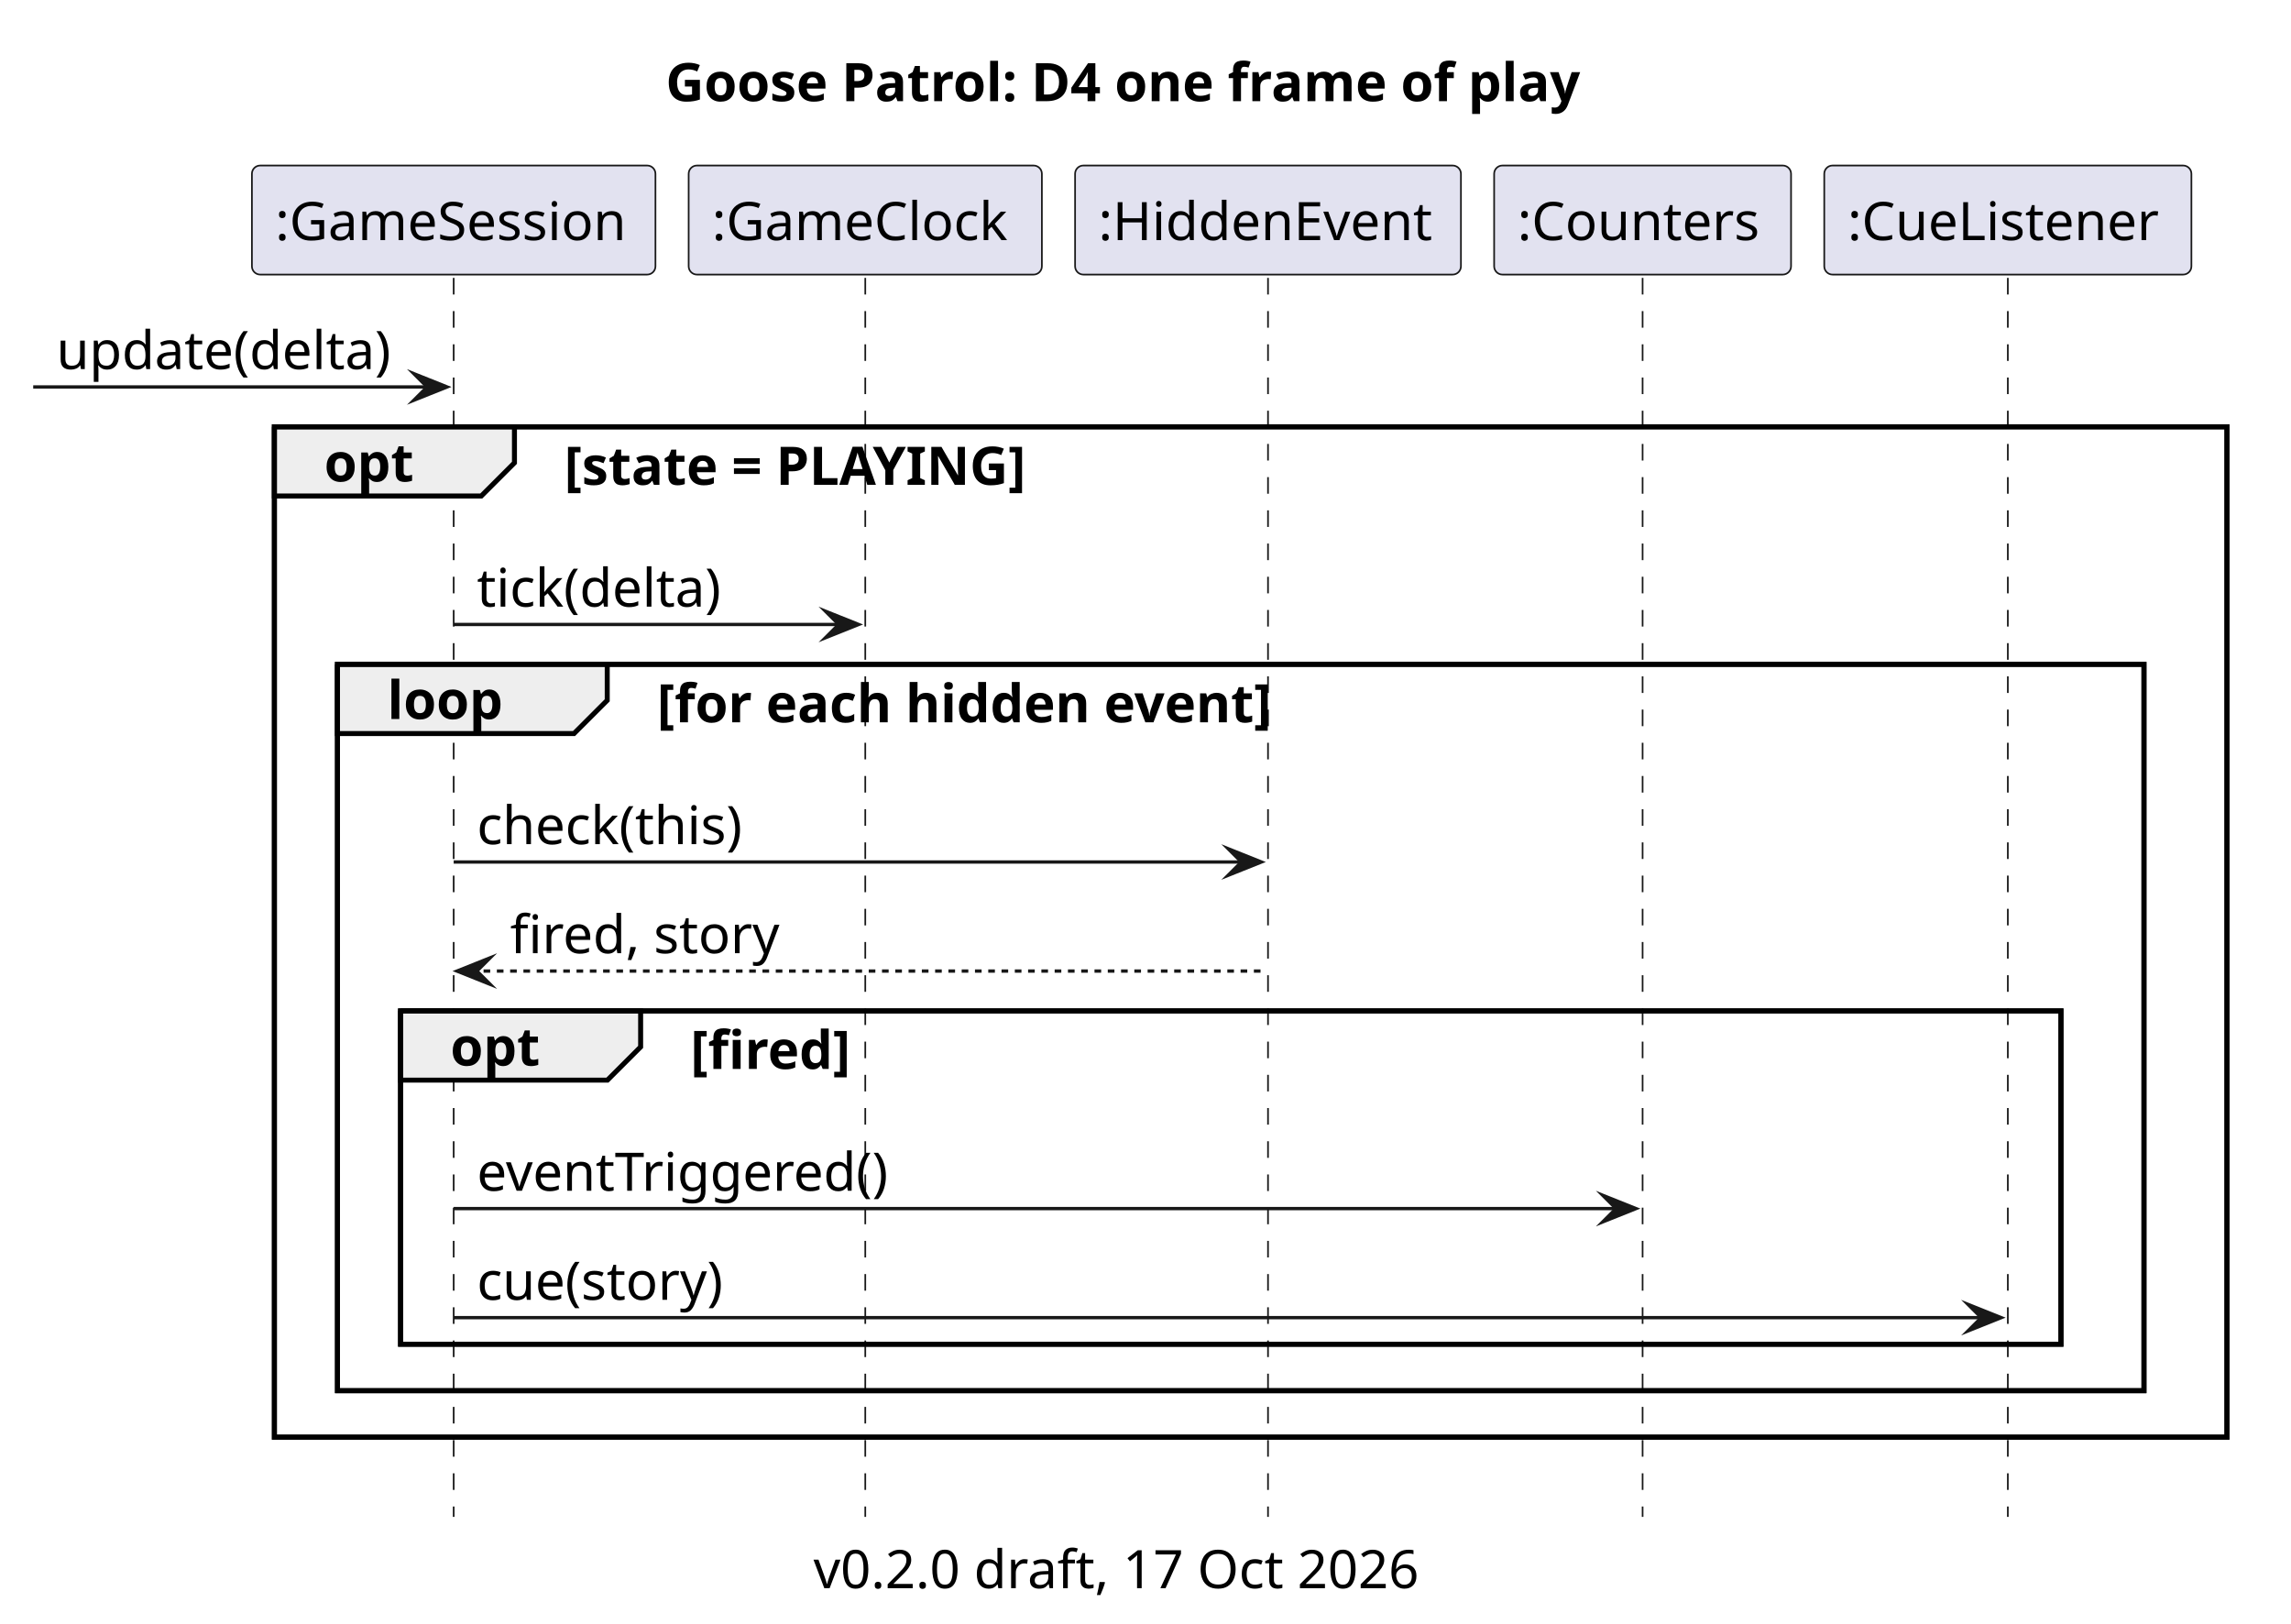
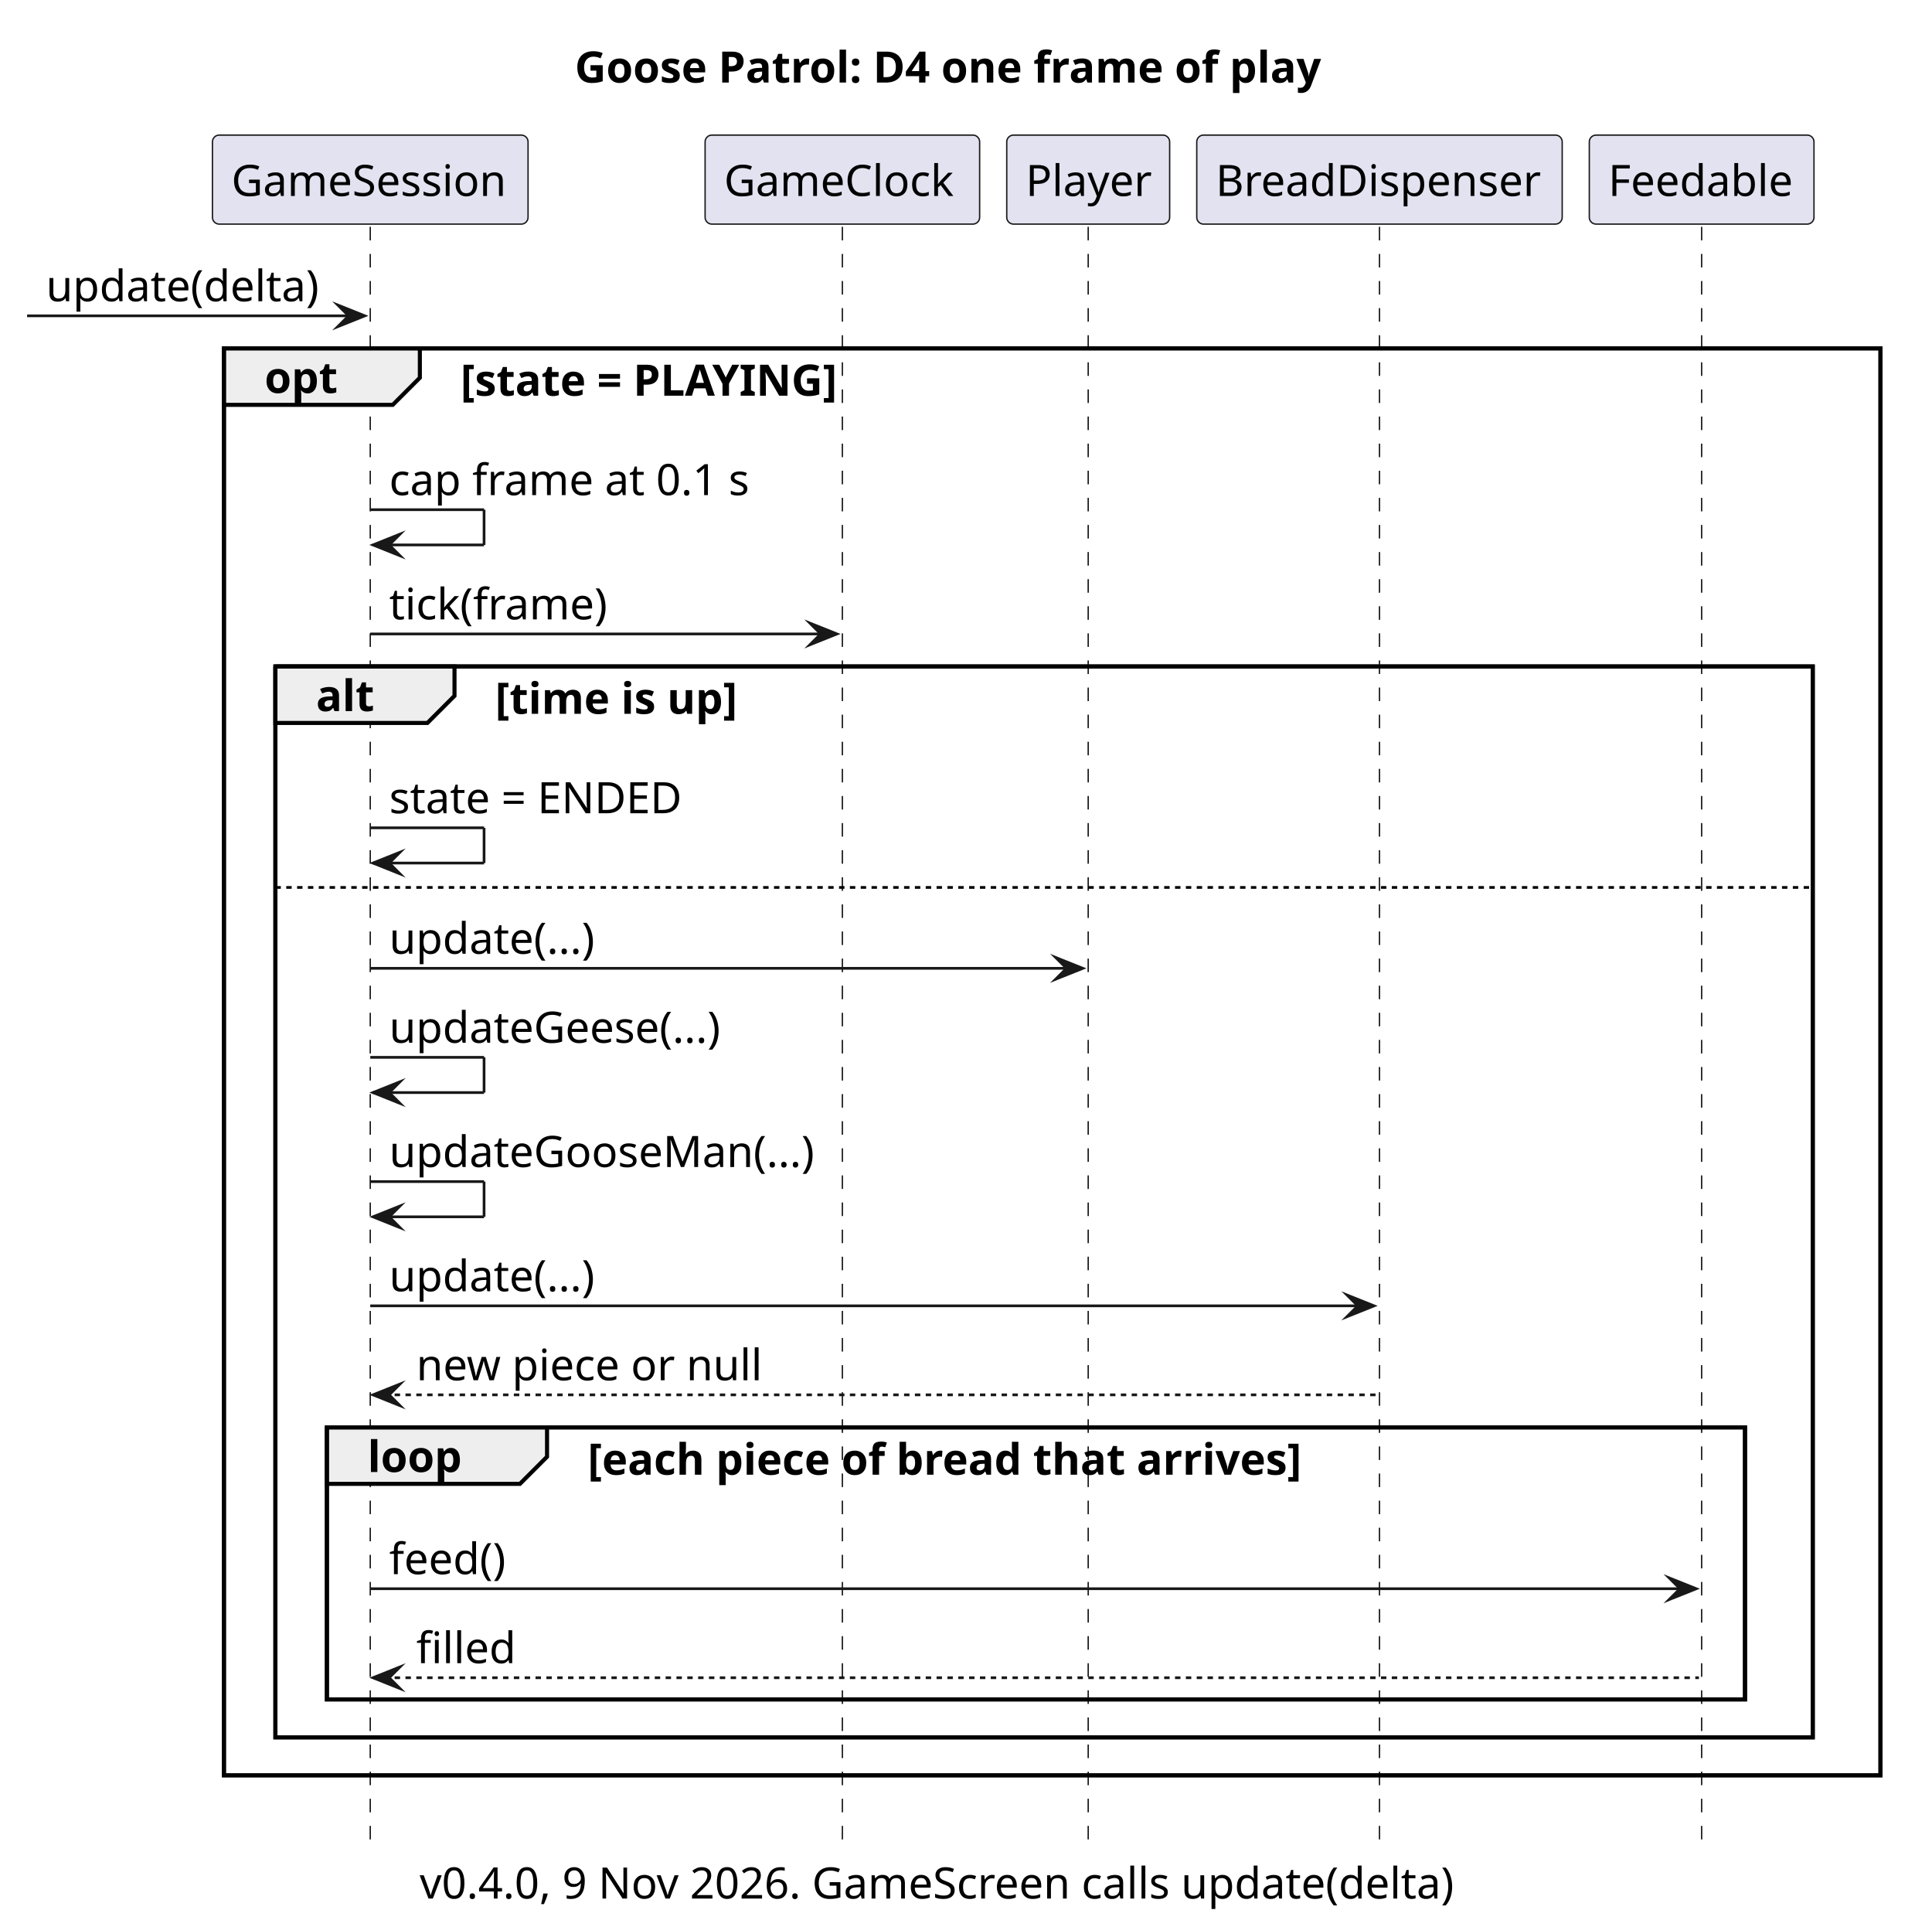
- <svg xmlns="http://www.w3.org/2000/svg" version="1.1" data-diagram-type="SEQUENCE" style="width:690px;height:489px;background:#FFFFFF;" width="690px" height="489px" viewBox="0 0 690 489" zoomAndPan="magnify" preserveAspectRatio="none" contentStyleType="text/css">
+ <svg xmlns="http://www.w3.org/2000/svg" version="1.1" data-diagram-type="SEQUENCE" style="width:713px;height:711px;background:#FFFFFF;" width="713px" height="711px" viewBox="0 0 713 711" zoomAndPan="magnify" preserveAspectRatio="none" contentStyleType="text/css">
  <defs />
  <g font-family="sans-serif" lengthAdjust="spacing">
    <g class="title" data-source-line="3">
-       <text x="200.498" y="30.469" fill="#000" font-size="16" textLength="287.719" font-weight="700">Goose Patrol: D4 one frame of play</text>
+       <text x="212.135" y="30.469" fill="#000" font-size="16" textLength="287.719" font-weight="700">Goose Patrol: D4 one frame of play</text>
    </g>
-     <rect x="82.641" y="128.531" width="588.074" height="304.281" fill="none" style="stroke:#000;stroke-width:1.5;" />
-     <rect x="101.641" y="200.063" width="544.074" height="218.75" fill="none" style="stroke:#000;stroke-width:1.5;" />
-     <rect x="120.641" y="304.438" width="500.074" height="100.375" fill="none" style="stroke:#000;stroke-width:1.5;" />
+     <rect x="82.641" y="128.531" width="611.348" height="526.5" fill="none" style="stroke:#000;stroke-width:1.5;" />
+     <rect x="101.641" y="245.906" width="567.348" height="395.125" fill="none" style="stroke:#000;stroke-width:1.5;" />
+     <rect x="120.641" y="526.656" width="523.348" height="100.375" fill="none" style="stroke:#000;stroke-width:1.5;" />
    <g>
-       <rect x="133.141" y="83.688" width="8" height="373.125" fill="#000" fill-opacity="0" />
-       <line x1="136.641" y1="83.688" x2="136.641" y2="456.813" style="stroke:#181818;stroke-width:0.5;stroke-dasharray:5,5;" />
+       <rect x="133.141" y="83.688" width="8" height="595.344" fill="#000" fill-opacity="0" />
+       <line x1="136.641" y1="83.688" x2="136.641" y2="679.031" style="stroke:#181818;stroke-width:0.5;stroke-dasharray:5,5;" />
    </g>
    <g>
-       <rect x="257.102" y="83.688" width="8" height="373.125" fill="#000" fill-opacity="0" />
-       <line x1="260.602" y1="83.688" x2="260.602" y2="456.813" style="stroke:#181818;stroke-width:0.5;stroke-dasharray:5,5;" />
+       <rect x="307.375" y="83.688" width="8" height="595.344" fill="#000" fill-opacity="0" />
+       <line x1="310.875" y1="83.688" x2="310.875" y2="679.031" style="stroke:#181818;stroke-width:0.5;stroke-dasharray:5,5;" />
    </g>
    <g>
-       <rect x="378.398" y="83.688" width="8" height="373.125" fill="#000" fill-opacity="0" />
-       <line x1="381.898" y1="83.688" x2="381.898" y2="456.813" style="stroke:#181818;stroke-width:0.5;stroke-dasharray:5,5;" />
+       <rect x="398.098" y="83.688" width="8" height="595.344" fill="#000" fill-opacity="0" />
+       <line x1="401.598" y1="83.688" x2="401.598" y2="679.031" style="stroke:#181818;stroke-width:0.5;stroke-dasharray:5,5;" />
    </g>
    <g>
-       <rect x="491.215" y="83.688" width="8" height="373.125" fill="#000" fill-opacity="0" />
-       <line x1="494.715" y1="83.688" x2="494.715" y2="456.813" style="stroke:#181818;stroke-width:0.5;stroke-dasharray:5,5;" />
+       <rect x="505.594" y="83.688" width="8" height="595.344" fill="#000" fill-opacity="0" />
+       <line x1="509.094" y1="83.688" x2="509.094" y2="679.031" style="stroke:#181818;stroke-width:0.5;stroke-dasharray:5,5;" />
    </g>
    <g>
-       <rect x="601.215" y="83.688" width="8" height="373.125" fill="#000" fill-opacity="0" />
-       <line x1="604.715" y1="83.688" x2="604.715" y2="456.813" style="stroke:#181818;stroke-width:0.5;stroke-dasharray:5,5;" />
+       <rect x="624.488" y="83.688" width="8" height="595.344" fill="#000" fill-opacity="0" />
+       <line x1="627.988" y1="83.688" x2="627.988" y2="679.031" style="stroke:#181818;stroke-width:0.5;stroke-dasharray:5,5;" />
    </g>
-     <rect x="75.871" y="49.844" width="121.539" height="32.844" fill="#E2E2F0" style="stroke:#181818;stroke-width:0.5;" rx="2.5" ry="2.5" />
-     <text x="82.871" y="72.313" fill="#000" font-size="16" textLength="107.539">:GameSession</text>
-     <rect x="207.41" y="49.844" width="106.383" height="32.844" fill="#E2E2F0" style="stroke:#181818;stroke-width:0.5;" rx="2.5" ry="2.5" />
-     <text x="214.41" y="72.313" fill="#000" font-size="16" textLength="92.383">:GameClock</text>
-     <rect x="323.793" y="49.844" width="116.211" height="32.844" fill="#E2E2F0" style="stroke:#181818;stroke-width:0.5;" rx="2.5" ry="2.5" />
-     <text x="330.793" y="72.313" fill="#000" font-size="16" textLength="102.211">:HiddenEvent</text>
-     <rect x="450.004" y="49.844" width="89.422" height="32.844" fill="#E2E2F0" style="stroke:#181818;stroke-width:0.5;" rx="2.5" ry="2.5" />
-     <text x="457.004" y="72.313" fill="#000" font-size="16" textLength="75.422">:Counters</text>
-     <rect x="549.426" y="49.844" width="110.578" height="32.844" fill="#E2E2F0" style="stroke:#181818;stroke-width:0.5;" rx="2.5" ry="2.5" />
-     <text x="556.426" y="72.313" fill="#000" font-size="16" textLength="96.578">:CueListener</text>
+     <rect x="78.402" y="49.844" width="116.477" height="32.844" fill="#E2E2F0" style="stroke:#181818;stroke-width:0.5;" rx="2.5" ry="2.5" />
+     <text x="85.402" y="72.313" fill="#000" font-size="16" textLength="102.477">GameSession</text>
+     <rect x="260.215" y="49.844" width="101.32" height="32.844" fill="#E2E2F0" style="stroke:#181818;stroke-width:0.5;" rx="2.5" ry="2.5" />
+     <text x="267.215" y="72.313" fill="#000" font-size="16" textLength="87.32">GameClock</text>
+     <rect x="371.535" y="49.844" width="60.125" height="32.844" fill="#E2E2F0" style="stroke:#181818;stroke-width:0.5;" rx="2.5" ry="2.5" />
+     <text x="378.535" y="72.313" fill="#000" font-size="16" textLength="46.125">Player</text>
+     <rect x="441.66" y="49.844" width="134.867" height="32.844" fill="#E2E2F0" style="stroke:#181818;stroke-width:0.5;" rx="2.5" ry="2.5" />
+     <text x="448.66" y="72.313" fill="#000" font-size="16" textLength="120.867">BreadDispenser</text>
+     <rect x="586.527" y="49.844" width="82.922" height="32.844" fill="#E2E2F0" style="stroke:#181818;stroke-width:0.5;" rx="2.5" ry="2.5" />
+     <text x="593.527" y="72.313" fill="#000" font-size="16" textLength="68.922">Feedable</text>
    <polygon points="124.641,112.531,134.641,116.531,124.641,120.531,128.641,116.531" fill="#181818" style="stroke:#181818;stroke-width:1;stroke-linejoin:miter;stroke-miterlimit:10;" />
    <line x1="10" y1="116.531" x2="130.641" y2="116.531" style="stroke:#181818;stroke-width:1;" />
    <text x="17" y="111.156" fill="#000" font-size="16" textLength="102.641">update(delta)</text>
    <path d="M82.641,128.531 L154.945,128.531 L154.945,139.375 L144.945,149.375 L82.641,149.375 L82.641,128.531" style="stroke:#000;stroke-width:1.5;" fill="#EEE" />
-     <rect x="82.641" y="128.531" width="588.074" height="304.281" fill="none" style="stroke:#000;stroke-width:1.5;" />
+     <rect x="82.641" y="128.531" width="611.348" height="526.5" fill="none" style="stroke:#000;stroke-width:1.5;" />
    <text x="97.641" y="145" fill="#000" font-size="16" textLength="27.305" font-weight="700">opt</text>
    <text x="169.945" y="146" fill="#000" font-size="16" textLength="147.344" font-weight="700">[state = PLAYING]</text>
-     <polygon points="248.602,184.063,258.602,188.063,248.602,192.063,252.602,188.063" fill="#181818" style="stroke:#181818;stroke-width:1;stroke-linejoin:miter;stroke-miterlimit:10;" />
-     <line x1="136.641" y1="188.063" x2="254.602" y2="188.063" style="stroke:#181818;stroke-width:1;" />
-     <text x="143.641" y="182.688" fill="#000" font-size="16" textLength="76.992">tick(delta)</text>
-     <path d="M101.641,200.063 L182.883,200.063 L182.883,210.906 L172.883,220.906 L101.641,220.906 L101.641,200.063" style="stroke:#000;stroke-width:1.5;" fill="#EEE" />
-     <rect x="101.641" y="200.063" width="544.074" height="218.75" fill="none" style="stroke:#000;stroke-width:1.5;" />
-     <text x="116.641" y="216.531" fill="#000" font-size="16" textLength="36.242" font-weight="700">loop</text>
-     <text x="197.883" y="217.531" fill="#000" font-size="16" textLength="191.641" font-weight="700">[for each hidden event]</text>
-     <polygon points="369.898,255.594,379.898,259.594,369.898,263.594,373.898,259.594" fill="#181818" style="stroke:#181818;stroke-width:1;stroke-linejoin:miter;stroke-miterlimit:10;" />
-     <line x1="136.641" y1="259.594" x2="375.898" y2="259.594" style="stroke:#181818;stroke-width:1;" />
-     <text x="143.641" y="254.219" fill="#000" font-size="16" textLength="83.688">check(this)</text>
-     <polygon points="147.641,288.438,137.641,292.438,147.641,296.438,143.641,292.438" fill="#181818" style="stroke:#181818;stroke-width:1;stroke-linejoin:miter;stroke-miterlimit:10;" />
-     <line x1="141.641" y1="292.438" x2="380.898" y2="292.438" style="stroke:#181818;stroke-width:1;stroke-dasharray:2,2;" />
-     <text x="153.641" y="287.063" fill="#000" font-size="16" textLength="85.039">fired, story</text>
-     <path d="M120.641,304.438 L192.945,304.438 L192.945,315.281 L182.945,325.281 L120.641,325.281 L120.641,304.438" style="stroke:#000;stroke-width:1.5;" fill="#EEE" />
-     <rect x="120.641" y="304.438" width="500.074" height="100.375" fill="none" style="stroke:#000;stroke-width:1.5;" />
-     <text x="135.641" y="320.906" fill="#000" font-size="16" textLength="27.305" font-weight="700">opt</text>
-     <text x="207.945" y="321.906" fill="#000" font-size="16" textLength="50.945" font-weight="700">[fired]</text>
-     <polygon points="482.715,359.969,492.715,363.969,482.715,367.969,486.715,363.969" fill="#181818" style="stroke:#181818;stroke-width:1;stroke-linejoin:miter;stroke-miterlimit:10;" />
-     <line x1="136.641" y1="363.969" x2="488.715" y2="363.969" style="stroke:#181818;stroke-width:1;" />
-     <text x="143.641" y="358.594" fill="#000" font-size="16" textLength="128.117">eventTriggered()</text>
-     <polygon points="592.715,392.813,602.715,396.813,592.715,400.813,596.715,396.813" fill="#181818" style="stroke:#181818;stroke-width:1;stroke-linejoin:miter;stroke-miterlimit:10;" />
-     <line x1="136.641" y1="396.813" x2="598.715" y2="396.813" style="stroke:#181818;stroke-width:1;" />
-     <text x="143.641" y="391.438" fill="#000" font-size="16" textLength="76.32">cue(story)</text>
+     <line x1="136.641" y1="188.063" x2="178.641" y2="188.063" style="stroke:#181818;stroke-width:1;" />
+     <line x1="178.641" y1="188.063" x2="178.641" y2="201.063" style="stroke:#181818;stroke-width:1;" />
+     <line x1="137.641" y1="201.063" x2="178.641" y2="201.063" style="stroke:#181818;stroke-width:1;" />
+     <polygon points="147.641,197.063,137.641,201.063,147.641,205.063,143.641,201.063" fill="#181818" style="stroke:#181818;stroke-width:1;stroke-linejoin:miter;stroke-miterlimit:10;" />
+     <text x="143.641" y="182.688" fill="#000" font-size="16" textLength="140.742">cap frame at 0.1 s</text>
+     <polygon points="298.875,229.906,308.875,233.906,298.875,237.906,302.875,233.906" fill="#181818" style="stroke:#181818;stroke-width:1;stroke-linejoin:miter;stroke-miterlimit:10;" />
+     <line x1="136.641" y1="233.906" x2="304.875" y2="233.906" style="stroke:#181818;stroke-width:1;" />
+     <text x="143.641" y="228.531" fill="#000" font-size="16" textLength="83.68">tick(frame)</text>
+     <path d="M101.641,245.906 L167.734,245.906 L167.734,256.75 L157.734,266.75 L101.641,266.75 L101.641,245.906" style="stroke:#000;stroke-width:1.5;" fill="#EEE" />
+     <rect x="101.641" y="245.906" width="567.348" height="395.125" fill="none" style="stroke:#000;stroke-width:1.5;" />
+     <text x="116.641" y="262.375" fill="#000" font-size="16" textLength="21.094" font-weight="700">alt</text>
+     <text x="182.734" y="263.375" fill="#000" font-size="16" textLength="94.344" font-weight="700">[time is up]</text>
+     <line x1="136.641" y1="305.438" x2="178.641" y2="305.438" style="stroke:#181818;stroke-width:1;" />
+     <line x1="178.641" y1="305.438" x2="178.641" y2="318.438" style="stroke:#181818;stroke-width:1;" />
+     <line x1="137.641" y1="318.438" x2="178.641" y2="318.438" style="stroke:#181818;stroke-width:1;" />
+     <polygon points="147.641,314.438,137.641,318.438,147.641,322.438,143.641,318.438" fill="#181818" style="stroke:#181818;stroke-width:1;stroke-linejoin:miter;stroke-miterlimit:10;" />
+     <text x="143.641" y="300.063" fill="#000" font-size="16" textLength="113.852">state = ENDED</text>
+     <line x1="101.641" y1="327.438" x2="668.988" y2="327.438" style="stroke:#000;stroke-width:1;stroke-dasharray:2,2;" />
+     <polygon points="389.598,353.281,399.598,357.281,389.598,361.281,393.598,357.281" fill="#181818" style="stroke:#181818;stroke-width:1;stroke-linejoin:miter;stroke-miterlimit:10;" />
+     <line x1="136.641" y1="357.281" x2="395.598" y2="357.281" style="stroke:#181818;stroke-width:1;" />
+     <text x="143.641" y="351.906" fill="#000" font-size="16" textLength="79.398">update(...)</text>
+     <line x1="136.641" y1="390.125" x2="178.641" y2="390.125" style="stroke:#181818;stroke-width:1;" />
+     <line x1="178.641" y1="390.125" x2="178.641" y2="403.125" style="stroke:#181818;stroke-width:1;" />
+     <line x1="137.641" y1="403.125" x2="178.641" y2="403.125" style="stroke:#181818;stroke-width:1;" />
+     <polygon points="147.641,399.125,137.641,403.125,147.641,407.125,143.641,403.125" fill="#181818" style="stroke:#181818;stroke-width:1;stroke-linejoin:miter;stroke-miterlimit:10;" />
+     <text x="143.641" y="384.75" fill="#000" font-size="16" textLength="125.859">updateGeese(...)</text>
+     <line x1="136.641" y1="435.969" x2="178.641" y2="435.969" style="stroke:#181818;stroke-width:1;" />
+     <line x1="178.641" y1="435.969" x2="178.641" y2="448.969" style="stroke:#181818;stroke-width:1;" />
+     <line x1="137.641" y1="448.969" x2="178.641" y2="448.969" style="stroke:#181818;stroke-width:1;" />
+     <polygon points="147.641,444.969,137.641,448.969,147.641,452.969,143.641,448.969" fill="#181818" style="stroke:#181818;stroke-width:1;stroke-linejoin:miter;stroke-miterlimit:10;" />
+     <text x="143.641" y="430.594" fill="#000" font-size="16" textLength="160.234">updateGooseMan(...)</text>
+     <polygon points="497.094,477.813,507.094,481.813,497.094,485.813,501.094,481.813" fill="#181818" style="stroke:#181818;stroke-width:1;stroke-linejoin:miter;stroke-miterlimit:10;" />
+     <line x1="136.641" y1="481.813" x2="503.094" y2="481.813" style="stroke:#181818;stroke-width:1;" />
+     <text x="143.641" y="476.438" fill="#000" font-size="16" textLength="79.398">update(...)</text>
+     <polygon points="147.641,510.656,137.641,514.656,147.641,518.656,143.641,514.656" fill="#181818" style="stroke:#181818;stroke-width:1;stroke-linejoin:miter;stroke-miterlimit:10;" />
+     <line x1="141.641" y1="514.656" x2="508.094" y2="514.656" style="stroke:#181818;stroke-width:1;stroke-dasharray:2,2;" />
+     <text x="153.641" y="509.281" fill="#000" font-size="16" textLength="132.563">new piece or null</text>
+     <path d="M120.641,526.656 L201.883,526.656 L201.883,537.5 L191.883,547.5 L120.641,547.5 L120.641,526.656" style="stroke:#000;stroke-width:1.5;" fill="#EEE" />
+     <rect x="120.641" y="526.656" width="523.348" height="100.375" fill="none" style="stroke:#000;stroke-width:1.5;" />
+     <text x="135.641" y="543.125" fill="#000" font-size="16" textLength="36.242" font-weight="700">loop</text>
+     <text x="216.883" y="544.125" fill="#000" font-size="16" textLength="273.164" font-weight="700">[each piece of bread that arrives]</text>
+     <polygon points="615.988,582.188,625.988,586.188,615.988,590.188,619.988,586.188" fill="#181818" style="stroke:#181818;stroke-width:1;stroke-linejoin:miter;stroke-miterlimit:10;" />
+     <line x1="136.641" y1="586.188" x2="621.988" y2="586.188" style="stroke:#181818;stroke-width:1;" />
+     <text x="143.641" y="580.813" fill="#000" font-size="16" textLength="44.188">feed()</text>
+     <polygon points="147.641,615.031,137.641,619.031,147.641,623.031,143.641,619.031" fill="#181818" style="stroke:#181818;stroke-width:1;stroke-linejoin:miter;stroke-miterlimit:10;" />
+     <line x1="141.641" y1="619.031" x2="626.988" y2="619.031" style="stroke:#181818;stroke-width:1;stroke-dasharray:2,2;" />
+     <text x="153.641" y="613.656" fill="#000" font-size="16" textLength="38.742">filled</text>
    <g class="caption" data-source-line="4">
-       <text x="245.006" y="478.281" fill="#000" font-size="16" textLength="198.703">v0.2.0 draft, 17 Oct 2026</text>
+       <text x="154.885" y="700.5" fill="#000" font-size="16" textLength="402.219">v0.4.0, 9 Nov 2026. GameScreen calls update(delta)</text>
    </g>
  </g>
</svg>
